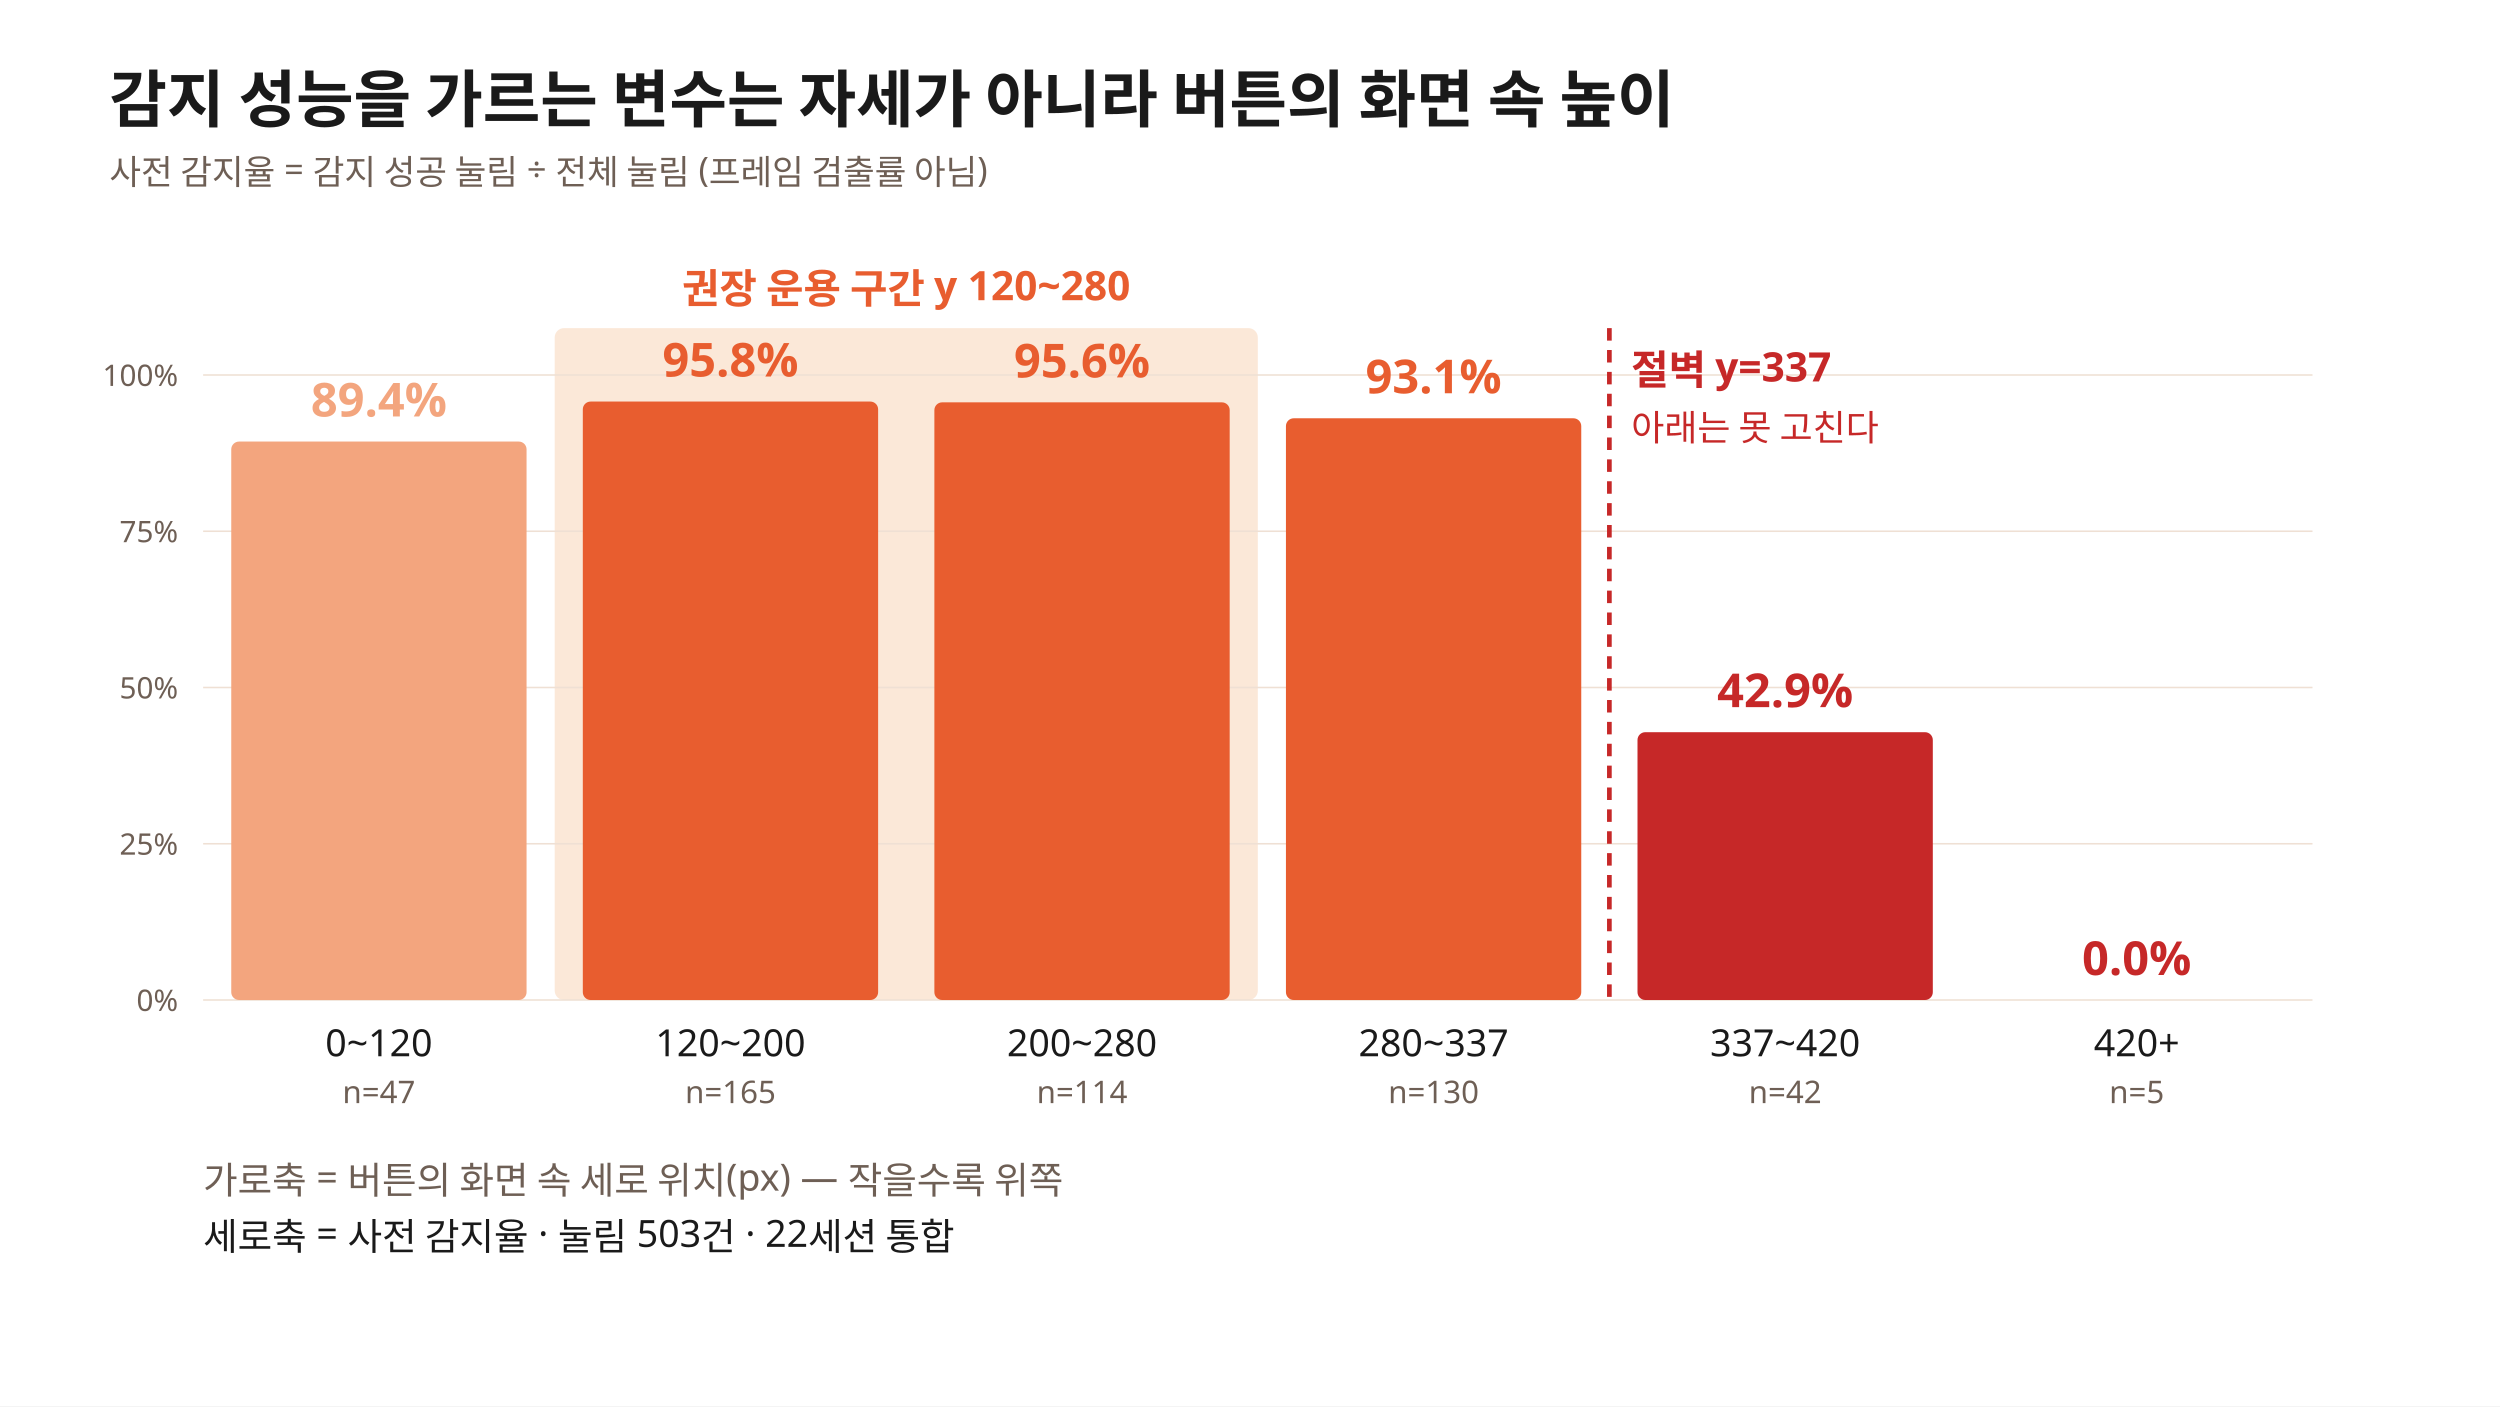
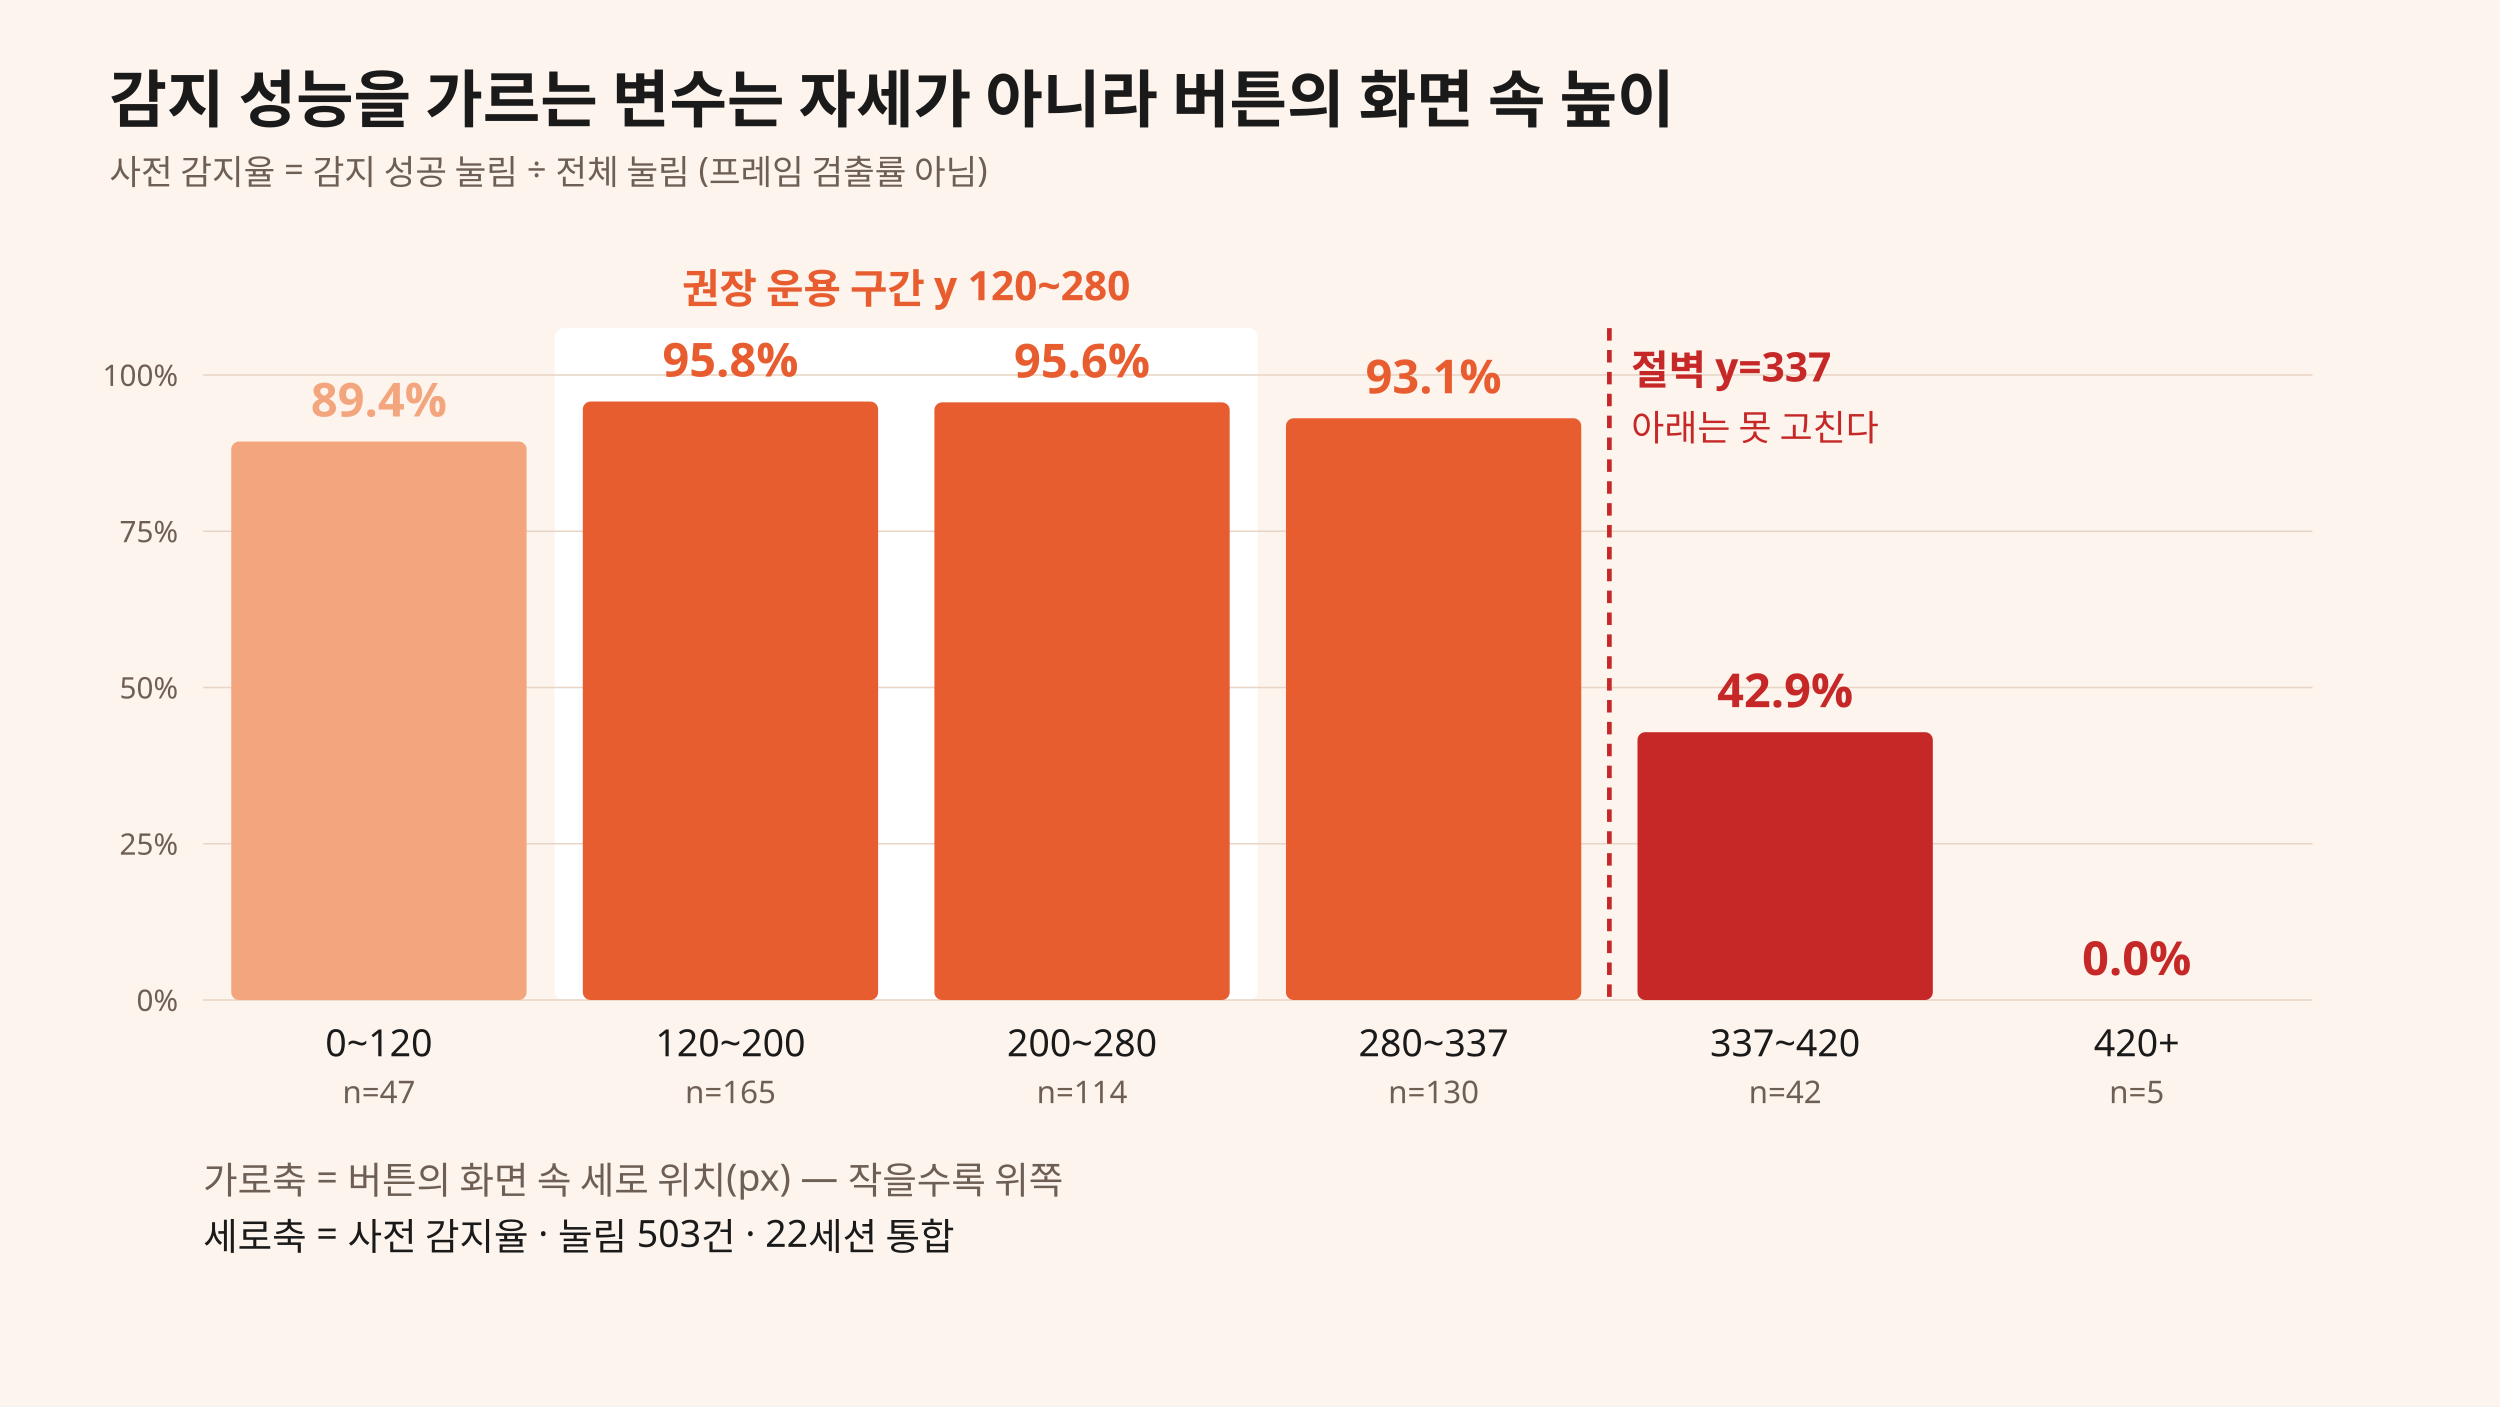
<svg xmlns="http://www.w3.org/2000/svg" width="1600" height="900" viewBox="0 0 1600 900">
-   <rect x="0.0" y="0.0" width="1600.0" height="900.0" fill="#ffffff" rx="0" opacity="1.0" />
+   <rect x="0.0" y="0.0" width="1600.0" height="900.0" fill="#FDF4ED" rx="0" opacity="1.0" />
  <text x="70" y="78" font-family="Pretendard ExtraBold, Pretendard, sans-serif" font-size="40" fill="#1A1A1A" text-anchor="start" font-weight="800">감지 성능을 가르는 변수는 자세가 아니라 버튼의 화면 속 높이</text>
  <text x="70" y="118" font-family="Pretendard, NanumGothic, sans-serif" font-size="22" fill="#6E5F55" text-anchor="start" font-weight="normal">사전 감지율 = 감지 성공 눌림 ÷ 전체 눌림 (프레임 검출률 아님)</text>
-   <rect x="355.0" y="210.0" width="450.0" height="430.0" fill="#FBE8D8" rx="6" opacity="1.0" />
+   <rect x="355.0" y="210.0" width="450.0" height="430.0" fill="#FFFFFF" rx="6" opacity="1.0" />
  <text x="580.0" y="194" font-family="Pretendard, NanumGothic, sans-serif" font-size="26" fill="#E85D2F" text-anchor="middle" font-weight="bold">권장 운용 구간  y 120~280</text>
-   <line x1="130.0" y1="640.0" x2="1480.0" y2="640.0" stroke="#EFE0D4" stroke-width="1" />
+   <line x1="130.0" y1="640.0" x2="1480.0" y2="640.0" stroke="#E8D5C6" stroke-width="1" />
  <text x="114" y="647.0" font-family="Pretendard, NanumGothic, sans-serif" font-size="19" fill="#6E5F55" text-anchor="end" font-weight="normal">0%</text>
-   <line x1="130.0" y1="540.0" x2="1480.0" y2="540.0" stroke="#EFE0D4" stroke-width="1" />
+   <line x1="130.0" y1="540.0" x2="1480.0" y2="540.0" stroke="#E8D5C6" stroke-width="1" />
  <text x="114" y="547.0" font-family="Pretendard, NanumGothic, sans-serif" font-size="19" fill="#6E5F55" text-anchor="end" font-weight="normal">25%</text>
-   <line x1="130.0" y1="440.0" x2="1480.0" y2="440.0" stroke="#EFE0D4" stroke-width="1" />
+   <line x1="130.0" y1="440.0" x2="1480.0" y2="440.0" stroke="#E8D5C6" stroke-width="1" />
  <text x="114" y="447.0" font-family="Pretendard, NanumGothic, sans-serif" font-size="19" fill="#6E5F55" text-anchor="end" font-weight="normal">50%</text>
-   <line x1="130.0" y1="340.0" x2="1480.0" y2="340.0" stroke="#EFE0D4" stroke-width="1" />
+   <line x1="130.0" y1="340.0" x2="1480.0" y2="340.0" stroke="#E8D5C6" stroke-width="1" />
  <text x="114" y="347.0" font-family="Pretendard, NanumGothic, sans-serif" font-size="19" fill="#6E5F55" text-anchor="end" font-weight="normal">75%</text>
-   <line x1="130.0" y1="240.0" x2="1480.0" y2="240.0" stroke="#EFE0D4" stroke-width="1" />
+   <line x1="130.0" y1="240.0" x2="1480.0" y2="240.0" stroke="#E8D5C6" stroke-width="1" />
  <text x="114" y="247.0" font-family="Pretendard, NanumGothic, sans-serif" font-size="19" fill="#6E5F55" text-anchor="end" font-weight="normal">100%</text>
  <rect x="148.0" y="282.6" width="189.0" height="357.4" fill="#F3A57E" rx="5" opacity="1.0" />
  <text x="242.5" y="266.553" font-family="Pretendard, NanumGothic, sans-serif" font-size="30" fill="#F3A57E" text-anchor="middle" font-weight="bold">89.4%</text>
  <text x="242.5" y="676" font-family="Pretendard, NanumGothic, sans-serif" font-size="24" fill="#1A1A1A" text-anchor="middle" font-weight="normal">0~120</text>
  <text x="242.5" y="706" font-family="Pretendard, NanumGothic, sans-serif" font-size="20" fill="#6E5F55" text-anchor="middle" font-weight="normal">n=47</text>
  <rect x="373.0" y="257.0" width="189.0" height="383.0" fill="#E85D2F" rx="5" opacity="1.0" />
  <text x="467.5" y="240.97" font-family="Pretendard, NanumGothic, sans-serif" font-size="30" fill="#E85D2F" text-anchor="middle" font-weight="bold">95.8%</text>
  <text x="467.5" y="676" font-family="Pretendard, NanumGothic, sans-serif" font-size="24" fill="#1A1A1A" text-anchor="middle" font-weight="normal">120~200</text>
  <text x="467.5" y="706" font-family="Pretendard, NanumGothic, sans-serif" font-size="20" fill="#6E5F55" text-anchor="middle" font-weight="normal">n=165</text>
  <rect x="598.0" y="257.5" width="189.0" height="382.5" fill="#E85D2F" rx="5" opacity="1.0" />
  <text x="692.5" y="241.544" font-family="Pretendard, NanumGothic, sans-serif" font-size="30" fill="#E85D2F" text-anchor="middle" font-weight="bold">95.6%</text>
  <text x="692.5" y="676" font-family="Pretendard, NanumGothic, sans-serif" font-size="24" fill="#1A1A1A" text-anchor="middle" font-weight="normal">200~280</text>
  <text x="692.5" y="706" font-family="Pretendard, NanumGothic, sans-serif" font-size="20" fill="#6E5F55" text-anchor="middle" font-weight="normal">n=114</text>
  <rect x="823.0" y="267.7" width="189.0" height="372.3" fill="#E85D2F" rx="5" opacity="1.0" />
  <text x="917.5" y="251.692" font-family="Pretendard, NanumGothic, sans-serif" font-size="30" fill="#E85D2F" text-anchor="middle" font-weight="bold">93.1%</text>
  <text x="917.5" y="676" font-family="Pretendard, NanumGothic, sans-serif" font-size="24" fill="#1A1A1A" text-anchor="middle" font-weight="normal">280~337</text>
  <text x="917.5" y="706" font-family="Pretendard, NanumGothic, sans-serif" font-size="20" fill="#6E5F55" text-anchor="middle" font-weight="normal">n=130</text>
  <rect x="1048.0" y="468.6" width="189.0" height="171.4" fill="#C62828" rx="5" opacity="1.0" />
  <text x="1142.5" y="452.571" font-family="Pretendard, NanumGothic, sans-serif" font-size="30" fill="#C62828" text-anchor="middle" font-weight="bold">42.9%</text>
  <text x="1142.5" y="676" font-family="Pretendard, NanumGothic, sans-serif" font-size="24" fill="#1A1A1A" text-anchor="middle" font-weight="normal">337~420</text>
  <text x="1142.5" y="706" font-family="Pretendard, NanumGothic, sans-serif" font-size="20" fill="#6E5F55" text-anchor="middle" font-weight="normal">n=42</text>
  <rect x="1273.0" y="640.0" width="189.0" height="0.0" fill="#C62828" rx="5" opacity="1.0" />
  <text x="1367.5" y="624.0" font-family="Pretendard, NanumGothic, sans-serif" font-size="30" fill="#C62828" text-anchor="middle" font-weight="bold">0.0%</text>
  <text x="1367.5" y="676" font-family="Pretendard, NanumGothic, sans-serif" font-size="24" fill="#1A1A1A" text-anchor="middle" font-weight="normal">420+</text>
  <text x="1367.5" y="706" font-family="Pretendard, NanumGothic, sans-serif" font-size="20" fill="#6E5F55" text-anchor="middle" font-weight="normal">n=5</text>
  <line x1="1030.0" y1="210.0" x2="1030.0" y2="640.0" stroke="#C62828" stroke-width="3" stroke-dasharray="8 6" />
  <text x="1044.0" y="246" font-family="Pretendard, NanumGothic, sans-serif" font-size="26" fill="#C62828" text-anchor="start" font-weight="bold">절벽 y=337</text>
  <text x="1044.0" y="282" font-family="Pretendard, NanumGothic, sans-serif" font-size="23" fill="#C62828" text-anchor="start" font-weight="normal">아래는 못 고친다</text>
  <text x="130" y="764" font-family="Pretendard, NanumGothic, sans-serif" font-size="24" fill="#6E5F55" text-anchor="start" font-weight="normal">가로축 = 버튼의 화면 속 세로 위치(px) — 작을수록 위쪽</text>
  <text x="130" y="800" font-family="Pretendard, NanumGothic, sans-serif" font-size="24" fill="#1A1A1A" text-anchor="start" font-weight="normal">세로축 = 사전 감지율 · 눌림 503건 · 22세션 통합</text>
</svg>
